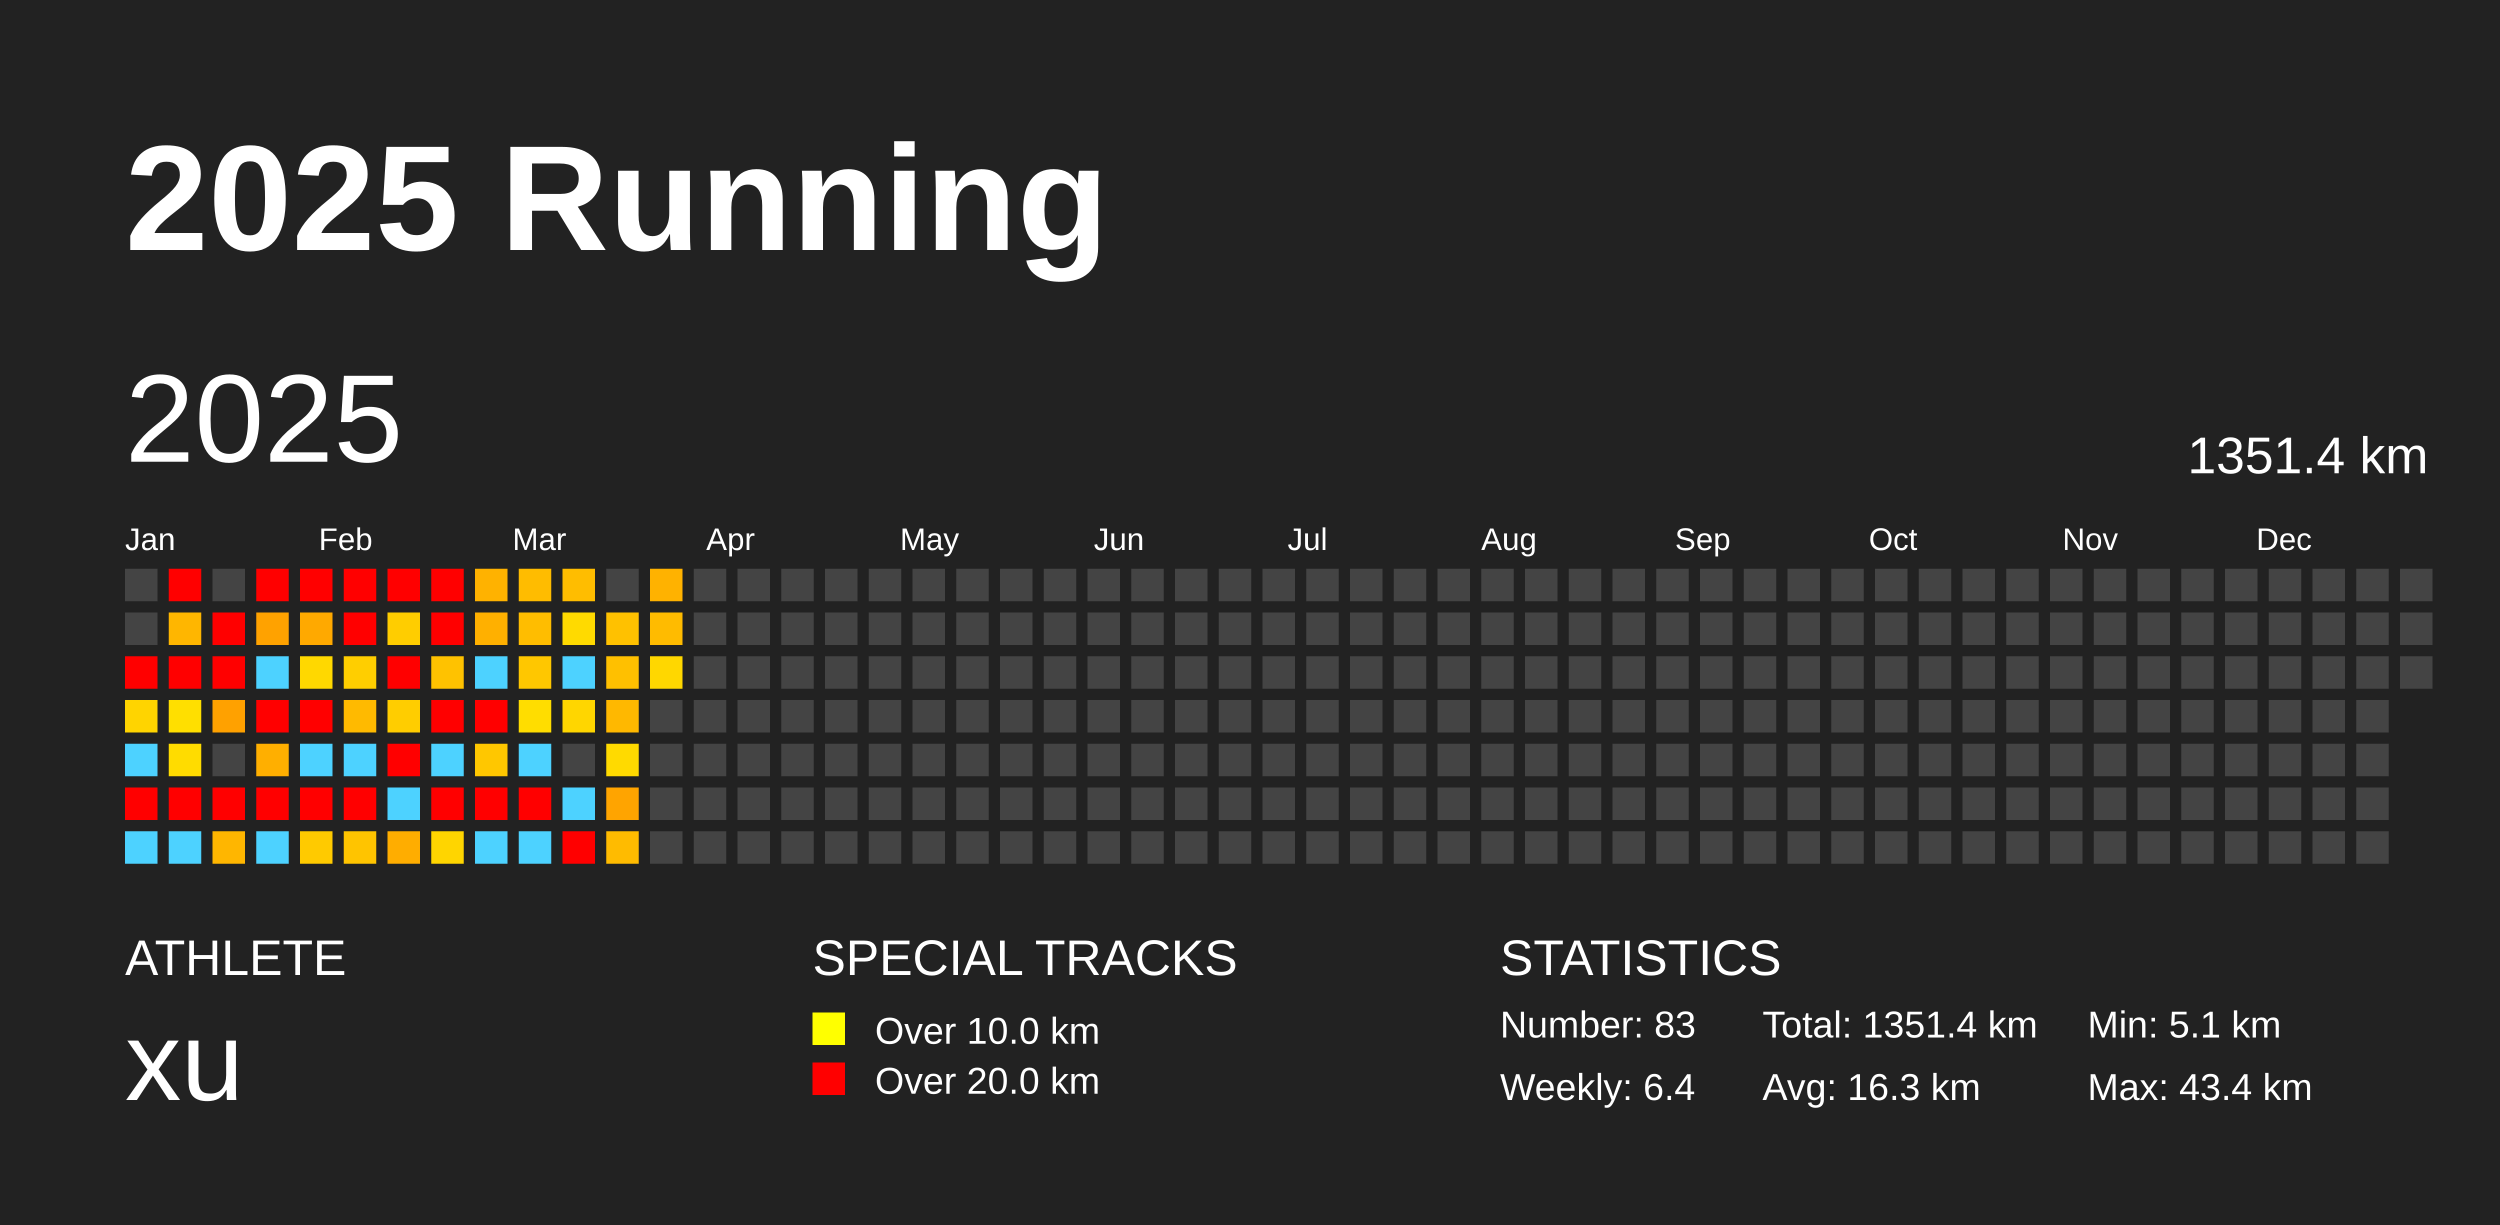
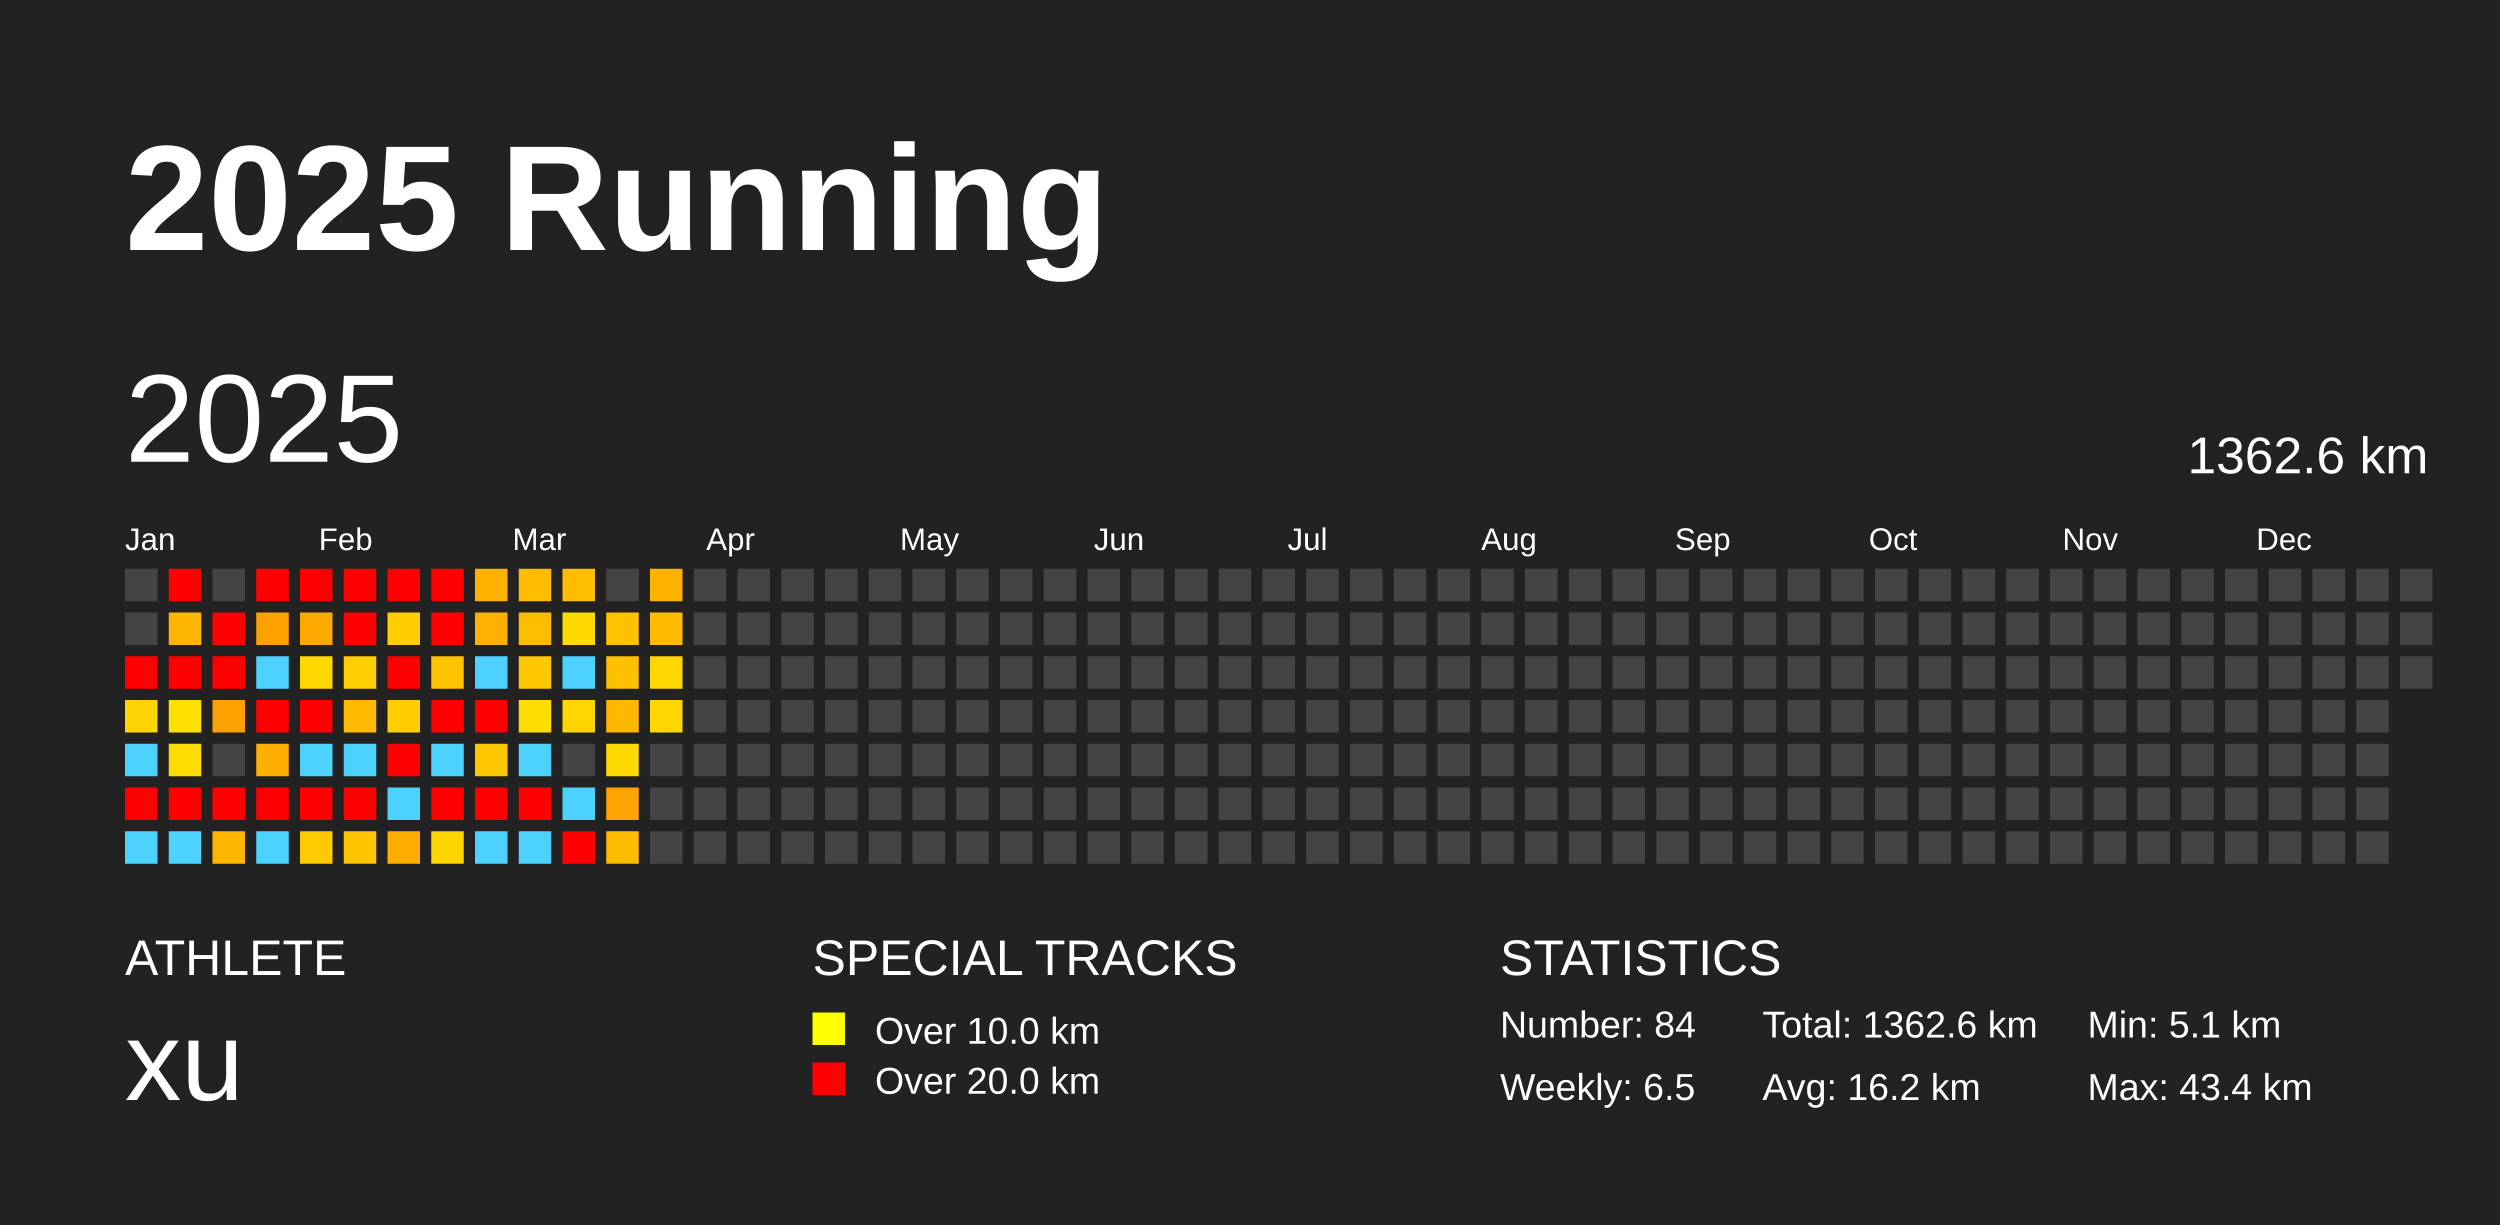
<svg xmlns="http://www.w3.org/2000/svg" baseProfile="full" height="98mm" version="1.1" viewBox="0,0,200,98" width="200mm">
  <defs />
  <rect fill="#222222" height="98" width="200" x="0" y="0" />
  <text fill="#FFFFFF" style="font-size:12px; font-family:Arial; font-weight:bold;" x="10" y="20">2025 Running</text>
  <text fill="#FFFFFF" style="font-size:4px; font-family:Arial" x="10" y="78">ATHLETE</text>
  <text fill="#FFFFFF" style="font-size:9px; font-family:Arial" x="10" y="88">xu</text>
  <text fill="#FFFFFF" style="font-size:4px; font-family:Arial" x="65" y="78">SPECIAL TRACKS</text>
  <rect fill="yellow" height="2.6" width="2.6" x="65" y="81" />
  <text fill="#FFFFFF" style="font-size:3px; font-family:Arial" x="70" y="83.5">Over 10.0 km</text>
  <rect fill="red" height="2.6" width="2.6" x="65" y="85" />
  <text fill="#FFFFFF" style="font-size:3px; font-family:Arial" x="70" y="87.5">Over 20.0 km</text>
  <text fill="#FFFFFF" style="font-size:4px; font-family:Arial" x="120" y="78">STATISTICS</text>
-   <text fill="#FFFFFF" style="font-size:3px; font-family:Arial" x="120" y="83">Number: 83</text>
-   <text fill="#FFFFFF" style="font-size:3px; font-family:Arial" x="120" y="88">Weekly: 6.4</text>
-   <text fill="#FFFFFF" style="font-size:3px; font-family:Arial" x="141" y="83">Total: 1351.4 km</text>
-   <text fill="#FFFFFF" style="font-size:3px; font-family:Arial" x="141" y="88">Avg: 16.3 km</text>
+   <text fill="#FFFFFF" style="font-size:3px; font-family:Arial" x="120" y="83">Number: 84</text>
+   <text fill="#FFFFFF" style="font-size:3px; font-family:Arial" x="120" y="88">Weekly: 6.5</text>
+   <text fill="#FFFFFF" style="font-size:3px; font-family:Arial" x="141" y="83">Total: 1362.6 km</text>
+   <text fill="#FFFFFF" style="font-size:3px; font-family:Arial" x="141" y="88">Avg: 16.2 km</text>
  <text fill="#FFFFFF" style="font-size:3px; font-family:Arial" x="167" y="83">Min: 5.1 km</text>
  <text fill="#FFFFFF" style="font-size:3px; font-family:Arial" x="167" y="88">Max: 43.4 km</text>
  <text dominant-baseline="hanging" fill="#FFFFFF" style="font-size:10.0px; font-family:Arial;" x="10" y="30">2025</text>
-   <text dominant-baseline="hanging" fill="#FFFFFF" style="font-size:4.125px; font-family:Arial;" x="175" y="35">1351.4 km</text>
+   <text dominant-baseline="hanging" fill="#FFFFFF" style="font-size:4.125px; font-family:Arial;" x="175" y="35">1362.6 km</text>
  <text fill="#FFFFFF" style="font-size:2.5px; font-family:Arial" x="10.0" y="44">Jan</text>
  <text fill="#FFFFFF" style="font-size:2.5px; font-family:Arial" x="25.5" y="44">Feb</text>
  <text fill="#FFFFFF" style="font-size:2.5px; font-family:Arial" x="41.0" y="44">Mar</text>
  <text fill="#FFFFFF" style="font-size:2.5px; font-family:Arial" x="56.5" y="44">Apr</text>
  <text fill="#FFFFFF" style="font-size:2.5px; font-family:Arial" x="72.0" y="44">May</text>
  <text fill="#FFFFFF" style="font-size:2.5px; font-family:Arial" x="87.5" y="44">Jun</text>
  <text fill="#FFFFFF" style="font-size:2.5px; font-family:Arial" x="103.0" y="44">Jul</text>
  <text fill="#FFFFFF" style="font-size:2.5px; font-family:Arial" x="118.5" y="44">Aug</text>
  <text fill="#FFFFFF" style="font-size:2.5px; font-family:Arial" x="134.0" y="44">Sep</text>
  <text fill="#FFFFFF" style="font-size:2.5px; font-family:Arial" x="149.5" y="44">Oct</text>
  <text fill="#FFFFFF" style="font-size:2.5px; font-family:Arial" x="165.0" y="44">Nov</text>
  <text fill="#FFFFFF" style="font-size:2.5px; font-family:Arial" x="180.5" y="44">Dec</text>
  <rect fill="#444444" height="2.6" width="2.6" x="10.0" y="45.5" />
  <rect fill="#444444" height="2.6" width="2.6" x="10.0" y="49.0" />
  <rect fill="red" height="2.6" width="2.6" x="10.0" y="52.5" />
  <rect fill="#ffd400" height="2.6" width="2.6" x="10.0" y="56.0" />
  <rect fill="#4dd2ff" height="2.6" width="2.6" x="10.0" y="59.5" />
  <rect fill="red" height="2.6" width="2.6" x="10.0" y="63.0" />
  <rect fill="#4dd2ff" height="2.6" width="2.6" x="10.0" y="66.5" />
  <rect fill="red" height="2.6" width="2.6" x="13.5" y="45.5" />
  <rect fill="#ffb600" height="2.6" width="2.6" x="13.5" y="49.0" />
  <rect fill="red" height="2.6" width="2.6" x="13.5" y="52.5" />
  <rect fill="#ffdf00" height="2.6" width="2.6" x="13.5" y="56.0" />
  <rect fill="#ffdc00" height="2.6" width="2.6" x="13.5" y="59.5" />
  <rect fill="red" height="2.6" width="2.6" x="13.5" y="63.0" />
  <rect fill="#4dd2ff" height="2.6" width="2.6" x="13.5" y="66.5" />
  <rect fill="#444444" height="2.6" width="2.6" x="17.0" y="45.5" />
  <rect fill="red" height="2.6" width="2.6" x="17.0" y="49.0" />
  <rect fill="red" height="2.6" width="2.6" x="17.0" y="52.5" />
  <rect fill="#ffa100" height="2.6" width="2.6" x="17.0" y="56.0" />
  <rect fill="#444444" height="2.6" width="2.6" x="17.0" y="59.5" />
  <rect fill="red" height="2.6" width="2.6" x="17.0" y="63.0" />
  <rect fill="#ffb600" height="2.6" width="2.6" x="17.0" y="66.5" />
  <rect fill="red" height="2.6" width="2.6" x="20.5" y="45.5" />
  <rect fill="#ffa200" height="2.6" width="2.6" x="20.5" y="49.0" />
  <rect fill="#4dd2ff" height="2.6" width="2.6" x="20.5" y="52.5" />
  <rect fill="red" height="2.6" width="2.6" x="20.5" y="56.0" />
  <rect fill="#ffaf00" height="2.6" width="2.6" x="20.5" y="59.5" />
  <rect fill="red" height="2.6" width="2.6" x="20.5" y="63.0" />
  <rect fill="#4dd2ff" height="2.6" width="2.6" x="20.5" y="66.5" />
  <rect fill="red" height="2.6" width="2.6" x="24.0" y="45.5" />
  <rect fill="#ffa900" height="2.6" width="2.6" x="24.0" y="49.0" />
  <rect fill="#ffd800" height="2.6" width="2.6" x="24.0" y="52.5" />
  <rect fill="red" height="2.6" width="2.6" x="24.0" y="56.0" />
  <rect fill="#4dd2ff" height="2.6" width="2.6" x="24.0" y="59.5" />
  <rect fill="red" height="2.6" width="2.6" x="24.0" y="63.0" />
  <rect fill="#ffca00" height="2.6" width="2.6" x="24.0" y="66.5" />
  <rect fill="red" height="2.6" width="2.6" x="27.5" y="45.5" />
  <rect fill="red" height="2.6" width="2.6" x="27.5" y="49.0" />
  <rect fill="#ffce00" height="2.6" width="2.6" x="27.5" y="52.5" />
  <rect fill="#ffba00" height="2.6" width="2.6" x="27.5" y="56.0" />
  <rect fill="#4dd2ff" height="2.6" width="2.6" x="27.5" y="59.5" />
  <rect fill="red" height="2.6" width="2.6" x="27.5" y="63.0" />
  <rect fill="#ffc400" height="2.6" width="2.6" x="27.5" y="66.5" />
  <rect fill="red" height="2.6" width="2.6" x="31.0" y="45.5" />
  <rect fill="#ffcd00" height="2.6" width="2.6" x="31.0" y="49.0" />
  <rect fill="red" height="2.6" width="2.6" x="31.0" y="52.5" />
  <rect fill="#ffcd00" height="2.6" width="2.6" x="31.0" y="56.0" />
  <rect fill="red" height="2.6" width="2.6" x="31.0" y="59.5" />
  <rect fill="#4dd2ff" height="2.6" width="2.6" x="31.0" y="63.0" />
  <rect fill="#ffad00" height="2.6" width="2.6" x="31.0" y="66.5" />
  <rect fill="red" height="2.6" width="2.6" x="34.5" y="45.5" />
  <rect fill="red" height="2.6" width="2.6" x="34.5" y="49.0" />
  <rect fill="#ffc200" height="2.6" width="2.6" x="34.5" y="52.5" />
  <rect fill="red" height="2.6" width="2.6" x="34.5" y="56.0" />
  <rect fill="#4dd2ff" height="2.6" width="2.6" x="34.5" y="59.5" />
  <rect fill="red" height="2.6" width="2.6" x="34.5" y="63.0" />
  <rect fill="#ffd500" height="2.6" width="2.6" x="34.5" y="66.5" />
  <rect fill="#ffb200" height="2.6" width="2.6" x="38.0" y="45.5" />
  <rect fill="#ffb000" height="2.6" width="2.6" x="38.0" y="49.0" />
  <rect fill="#4dd2ff" height="2.6" width="2.6" x="38.0" y="52.5" />
  <rect fill="red" height="2.6" width="2.6" x="38.0" y="56.0" />
  <rect fill="#ffc700" height="2.6" width="2.6" x="38.0" y="59.5" />
  <rect fill="red" height="2.6" width="2.6" x="38.0" y="63.0" />
  <rect fill="#4dd2ff" height="2.6" width="2.6" x="38.0" y="66.5" />
  <rect fill="#ffbc00" height="2.6" width="2.6" x="41.5" y="45.5" />
  <rect fill="#ffbd00" height="2.6" width="2.6" x="41.5" y="49.0" />
  <rect fill="#ffc700" height="2.6" width="2.6" x="41.5" y="52.5" />
  <rect fill="#ffdd00" height="2.6" width="2.6" x="41.5" y="56.0" />
  <rect fill="#4dd2ff" height="2.6" width="2.6" x="41.5" y="59.5" />
  <rect fill="red" height="2.6" width="2.6" x="41.5" y="63.0" />
  <rect fill="#4dd2ff" height="2.6" width="2.6" x="41.5" y="66.5" />
  <rect fill="#ffbd00" height="2.6" width="2.6" x="45.0" y="45.5" />
  <rect fill="#ffda00" height="2.6" width="2.6" x="45.0" y="49.0" />
  <rect fill="#4dd2ff" height="2.6" width="2.6" x="45.0" y="52.5" />
  <rect fill="#ffd600" height="2.6" width="2.6" x="45.0" y="56.0" />
  <rect fill="#444444" height="2.6" width="2.6" x="45.0" y="59.5" />
  <rect fill="#4dd2ff" height="2.6" width="2.6" x="45.0" y="63.0" />
  <rect fill="red" height="2.6" width="2.6" x="45.0" y="66.5" />
  <rect fill="#444444" height="2.6" width="2.6" x="48.5" y="45.5" />
  <rect fill="#ffc100" height="2.6" width="2.6" x="48.5" y="49.0" />
  <rect fill="#ffc000" height="2.6" width="2.6" x="48.5" y="52.5" />
  <rect fill="#ffb800" height="2.6" width="2.6" x="48.5" y="56.0" />
  <rect fill="#ffda00" height="2.6" width="2.6" x="48.5" y="59.5" />
  <rect fill="#ffa400" height="2.6" width="2.6" x="48.5" y="63.0" />
  <rect fill="#ffbb00" height="2.6" width="2.6" x="48.5" y="66.5" />
  <rect fill="#ffb200" height="2.6" width="2.6" x="52.0" y="45.5" />
  <rect fill="#ffbb00" height="2.6" width="2.6" x="52.0" y="49.0" />
  <rect fill="#ffd700" height="2.6" width="2.6" x="52.0" y="52.5" />
-   <rect fill="#444444" height="2.6" width="2.6" x="52.0" y="56.0" />
+   <rect fill="#ffd600" height="2.6" width="2.6" x="52.0" y="56.0" />
  <rect fill="#444444" height="2.6" width="2.6" x="52.0" y="59.5" />
  <rect fill="#444444" height="2.6" width="2.6" x="52.0" y="63.0" />
  <rect fill="#444444" height="2.6" width="2.6" x="52.0" y="66.5" />
  <rect fill="#444444" height="2.6" width="2.6" x="55.5" y="45.5" />
  <rect fill="#444444" height="2.6" width="2.6" x="55.5" y="49.0" />
  <rect fill="#444444" height="2.6" width="2.6" x="55.5" y="52.5" />
  <rect fill="#444444" height="2.6" width="2.6" x="55.5" y="56.0" />
  <rect fill="#444444" height="2.6" width="2.6" x="55.5" y="59.5" />
  <rect fill="#444444" height="2.6" width="2.6" x="55.5" y="63.0" />
  <rect fill="#444444" height="2.6" width="2.6" x="55.5" y="66.5" />
  <rect fill="#444444" height="2.6" width="2.6" x="59.0" y="45.5" />
  <rect fill="#444444" height="2.6" width="2.6" x="59.0" y="49.0" />
  <rect fill="#444444" height="2.6" width="2.6" x="59.0" y="52.5" />
  <rect fill="#444444" height="2.6" width="2.6" x="59.0" y="56.0" />
  <rect fill="#444444" height="2.6" width="2.6" x="59.0" y="59.5" />
  <rect fill="#444444" height="2.6" width="2.6" x="59.0" y="63.0" />
  <rect fill="#444444" height="2.6" width="2.6" x="59.0" y="66.5" />
  <rect fill="#444444" height="2.6" width="2.6" x="62.5" y="45.5" />
  <rect fill="#444444" height="2.6" width="2.6" x="62.5" y="49.0" />
  <rect fill="#444444" height="2.6" width="2.6" x="62.5" y="52.5" />
  <rect fill="#444444" height="2.6" width="2.6" x="62.5" y="56.0" />
  <rect fill="#444444" height="2.6" width="2.6" x="62.5" y="59.5" />
  <rect fill="#444444" height="2.6" width="2.6" x="62.5" y="63.0" />
  <rect fill="#444444" height="2.6" width="2.6" x="62.5" y="66.5" />
  <rect fill="#444444" height="2.6" width="2.6" x="66.0" y="45.5" />
  <rect fill="#444444" height="2.6" width="2.6" x="66.0" y="49.0" />
  <rect fill="#444444" height="2.6" width="2.6" x="66.0" y="52.5" />
  <rect fill="#444444" height="2.6" width="2.6" x="66.0" y="56.0" />
  <rect fill="#444444" height="2.6" width="2.6" x="66.0" y="59.5" />
  <rect fill="#444444" height="2.6" width="2.6" x="66.0" y="63.0" />
  <rect fill="#444444" height="2.6" width="2.6" x="66.0" y="66.5" />
  <rect fill="#444444" height="2.6" width="2.6" x="69.5" y="45.5" />
  <rect fill="#444444" height="2.6" width="2.6" x="69.5" y="49.0" />
  <rect fill="#444444" height="2.6" width="2.6" x="69.5" y="52.5" />
  <rect fill="#444444" height="2.6" width="2.6" x="69.5" y="56.0" />
  <rect fill="#444444" height="2.6" width="2.6" x="69.5" y="59.5" />
  <rect fill="#444444" height="2.6" width="2.6" x="69.5" y="63.0" />
  <rect fill="#444444" height="2.6" width="2.6" x="69.5" y="66.5" />
  <rect fill="#444444" height="2.6" width="2.6" x="73.0" y="45.5" />
  <rect fill="#444444" height="2.6" width="2.6" x="73.0" y="49.0" />
  <rect fill="#444444" height="2.6" width="2.6" x="73.0" y="52.5" />
  <rect fill="#444444" height="2.6" width="2.6" x="73.0" y="56.0" />
  <rect fill="#444444" height="2.6" width="2.6" x="73.0" y="59.5" />
  <rect fill="#444444" height="2.6" width="2.6" x="73.0" y="63.0" />
  <rect fill="#444444" height="2.6" width="2.6" x="73.0" y="66.5" />
  <rect fill="#444444" height="2.6" width="2.6" x="76.5" y="45.5" />
  <rect fill="#444444" height="2.6" width="2.6" x="76.5" y="49.0" />
  <rect fill="#444444" height="2.6" width="2.6" x="76.5" y="52.5" />
  <rect fill="#444444" height="2.6" width="2.6" x="76.5" y="56.0" />
  <rect fill="#444444" height="2.6" width="2.6" x="76.5" y="59.5" />
  <rect fill="#444444" height="2.6" width="2.6" x="76.5" y="63.0" />
  <rect fill="#444444" height="2.6" width="2.6" x="76.5" y="66.5" />
  <rect fill="#444444" height="2.6" width="2.6" x="80.0" y="45.5" />
  <rect fill="#444444" height="2.6" width="2.6" x="80.0" y="49.0" />
  <rect fill="#444444" height="2.6" width="2.6" x="80.0" y="52.5" />
  <rect fill="#444444" height="2.6" width="2.6" x="80.0" y="56.0" />
  <rect fill="#444444" height="2.6" width="2.6" x="80.0" y="59.5" />
  <rect fill="#444444" height="2.6" width="2.6" x="80.0" y="63.0" />
  <rect fill="#444444" height="2.6" width="2.6" x="80.0" y="66.5" />
  <rect fill="#444444" height="2.6" width="2.6" x="83.5" y="45.5" />
  <rect fill="#444444" height="2.6" width="2.6" x="83.5" y="49.0" />
  <rect fill="#444444" height="2.6" width="2.6" x="83.5" y="52.5" />
  <rect fill="#444444" height="2.6" width="2.6" x="83.5" y="56.0" />
  <rect fill="#444444" height="2.6" width="2.6" x="83.5" y="59.5" />
  <rect fill="#444444" height="2.6" width="2.6" x="83.5" y="63.0" />
  <rect fill="#444444" height="2.6" width="2.6" x="83.5" y="66.5" />
  <rect fill="#444444" height="2.6" width="2.6" x="87.0" y="45.5" />
  <rect fill="#444444" height="2.6" width="2.6" x="87.0" y="49.0" />
  <rect fill="#444444" height="2.6" width="2.6" x="87.0" y="52.5" />
  <rect fill="#444444" height="2.6" width="2.6" x="87.0" y="56.0" />
  <rect fill="#444444" height="2.6" width="2.6" x="87.0" y="59.5" />
  <rect fill="#444444" height="2.6" width="2.6" x="87.0" y="63.0" />
  <rect fill="#444444" height="2.6" width="2.6" x="87.0" y="66.5" />
  <rect fill="#444444" height="2.6" width="2.6" x="90.5" y="45.5" />
  <rect fill="#444444" height="2.6" width="2.6" x="90.5" y="49.0" />
  <rect fill="#444444" height="2.6" width="2.6" x="90.5" y="52.5" />
  <rect fill="#444444" height="2.6" width="2.6" x="90.5" y="56.0" />
  <rect fill="#444444" height="2.6" width="2.6" x="90.5" y="59.5" />
  <rect fill="#444444" height="2.6" width="2.6" x="90.5" y="63.0" />
  <rect fill="#444444" height="2.6" width="2.6" x="90.5" y="66.5" />
  <rect fill="#444444" height="2.6" width="2.6" x="94.0" y="45.5" />
  <rect fill="#444444" height="2.6" width="2.6" x="94.0" y="49.0" />
  <rect fill="#444444" height="2.6" width="2.6" x="94.0" y="52.5" />
  <rect fill="#444444" height="2.6" width="2.6" x="94.0" y="56.0" />
  <rect fill="#444444" height="2.6" width="2.6" x="94.0" y="59.5" />
  <rect fill="#444444" height="2.6" width="2.6" x="94.0" y="63.0" />
  <rect fill="#444444" height="2.6" width="2.6" x="94.0" y="66.5" />
  <rect fill="#444444" height="2.6" width="2.6" x="97.5" y="45.5" />
  <rect fill="#444444" height="2.6" width="2.6" x="97.5" y="49.0" />
  <rect fill="#444444" height="2.6" width="2.6" x="97.5" y="52.5" />
  <rect fill="#444444" height="2.6" width="2.6" x="97.5" y="56.0" />
  <rect fill="#444444" height="2.6" width="2.6" x="97.5" y="59.5" />
  <rect fill="#444444" height="2.6" width="2.6" x="97.5" y="63.0" />
  <rect fill="#444444" height="2.6" width="2.6" x="97.5" y="66.5" />
  <rect fill="#444444" height="2.6" width="2.6" x="101.0" y="45.5" />
  <rect fill="#444444" height="2.6" width="2.6" x="101.0" y="49.0" />
  <rect fill="#444444" height="2.6" width="2.6" x="101.0" y="52.5" />
  <rect fill="#444444" height="2.6" width="2.6" x="101.0" y="56.0" />
  <rect fill="#444444" height="2.6" width="2.6" x="101.0" y="59.5" />
  <rect fill="#444444" height="2.6" width="2.6" x="101.0" y="63.0" />
  <rect fill="#444444" height="2.6" width="2.6" x="101.0" y="66.5" />
  <rect fill="#444444" height="2.6" width="2.6" x="104.5" y="45.5" />
  <rect fill="#444444" height="2.6" width="2.6" x="104.5" y="49.0" />
  <rect fill="#444444" height="2.6" width="2.6" x="104.5" y="52.5" />
  <rect fill="#444444" height="2.6" width="2.6" x="104.5" y="56.0" />
  <rect fill="#444444" height="2.6" width="2.6" x="104.5" y="59.5" />
  <rect fill="#444444" height="2.6" width="2.6" x="104.5" y="63.0" />
  <rect fill="#444444" height="2.6" width="2.6" x="104.5" y="66.5" />
  <rect fill="#444444" height="2.6" width="2.6" x="108.0" y="45.5" />
  <rect fill="#444444" height="2.6" width="2.6" x="108.0" y="49.0" />
  <rect fill="#444444" height="2.6" width="2.6" x="108.0" y="52.5" />
  <rect fill="#444444" height="2.6" width="2.6" x="108.0" y="56.0" />
  <rect fill="#444444" height="2.6" width="2.6" x="108.0" y="59.5" />
  <rect fill="#444444" height="2.6" width="2.6" x="108.0" y="63.0" />
  <rect fill="#444444" height="2.6" width="2.6" x="108.0" y="66.5" />
  <rect fill="#444444" height="2.6" width="2.6" x="111.5" y="45.5" />
  <rect fill="#444444" height="2.6" width="2.6" x="111.5" y="49.0" />
  <rect fill="#444444" height="2.6" width="2.6" x="111.5" y="52.5" />
  <rect fill="#444444" height="2.6" width="2.6" x="111.5" y="56.0" />
  <rect fill="#444444" height="2.6" width="2.6" x="111.5" y="59.5" />
  <rect fill="#444444" height="2.6" width="2.6" x="111.5" y="63.0" />
  <rect fill="#444444" height="2.6" width="2.6" x="111.5" y="66.5" />
  <rect fill="#444444" height="2.6" width="2.6" x="115.0" y="45.5" />
  <rect fill="#444444" height="2.6" width="2.6" x="115.0" y="49.0" />
  <rect fill="#444444" height="2.6" width="2.6" x="115.0" y="52.5" />
  <rect fill="#444444" height="2.6" width="2.6" x="115.0" y="56.0" />
  <rect fill="#444444" height="2.6" width="2.6" x="115.0" y="59.5" />
  <rect fill="#444444" height="2.6" width="2.6" x="115.0" y="63.0" />
  <rect fill="#444444" height="2.6" width="2.6" x="115.0" y="66.5" />
  <rect fill="#444444" height="2.6" width="2.6" x="118.5" y="45.5" />
  <rect fill="#444444" height="2.6" width="2.6" x="118.5" y="49.0" />
  <rect fill="#444444" height="2.6" width="2.6" x="118.5" y="52.5" />
  <rect fill="#444444" height="2.6" width="2.6" x="118.5" y="56.0" />
  <rect fill="#444444" height="2.6" width="2.6" x="118.5" y="59.5" />
  <rect fill="#444444" height="2.6" width="2.6" x="118.5" y="63.0" />
  <rect fill="#444444" height="2.6" width="2.6" x="118.5" y="66.5" />
  <rect fill="#444444" height="2.6" width="2.6" x="122.0" y="45.5" />
  <rect fill="#444444" height="2.6" width="2.6" x="122.0" y="49.0" />
  <rect fill="#444444" height="2.6" width="2.6" x="122.0" y="52.5" />
  <rect fill="#444444" height="2.6" width="2.6" x="122.0" y="56.0" />
  <rect fill="#444444" height="2.6" width="2.6" x="122.0" y="59.5" />
  <rect fill="#444444" height="2.6" width="2.6" x="122.0" y="63.0" />
  <rect fill="#444444" height="2.6" width="2.6" x="122.0" y="66.5" />
  <rect fill="#444444" height="2.6" width="2.6" x="125.5" y="45.5" />
  <rect fill="#444444" height="2.6" width="2.6" x="125.5" y="49.0" />
  <rect fill="#444444" height="2.6" width="2.6" x="125.5" y="52.5" />
  <rect fill="#444444" height="2.6" width="2.6" x="125.5" y="56.0" />
  <rect fill="#444444" height="2.6" width="2.6" x="125.5" y="59.5" />
  <rect fill="#444444" height="2.6" width="2.6" x="125.5" y="63.0" />
  <rect fill="#444444" height="2.6" width="2.6" x="125.5" y="66.5" />
  <rect fill="#444444" height="2.6" width="2.6" x="129.0" y="45.5" />
  <rect fill="#444444" height="2.6" width="2.6" x="129.0" y="49.0" />
  <rect fill="#444444" height="2.6" width="2.6" x="129.0" y="52.5" />
  <rect fill="#444444" height="2.6" width="2.6" x="129.0" y="56.0" />
  <rect fill="#444444" height="2.6" width="2.6" x="129.0" y="59.5" />
  <rect fill="#444444" height="2.6" width="2.6" x="129.0" y="63.0" />
  <rect fill="#444444" height="2.6" width="2.6" x="129.0" y="66.5" />
  <rect fill="#444444" height="2.6" width="2.6" x="132.5" y="45.5" />
  <rect fill="#444444" height="2.6" width="2.6" x="132.5" y="49.0" />
  <rect fill="#444444" height="2.6" width="2.6" x="132.5" y="52.5" />
  <rect fill="#444444" height="2.6" width="2.6" x="132.5" y="56.0" />
  <rect fill="#444444" height="2.6" width="2.6" x="132.5" y="59.5" />
  <rect fill="#444444" height="2.6" width="2.6" x="132.5" y="63.0" />
  <rect fill="#444444" height="2.6" width="2.6" x="132.5" y="66.5" />
  <rect fill="#444444" height="2.6" width="2.6" x="136.0" y="45.5" />
  <rect fill="#444444" height="2.6" width="2.6" x="136.0" y="49.0" />
  <rect fill="#444444" height="2.6" width="2.6" x="136.0" y="52.5" />
  <rect fill="#444444" height="2.6" width="2.6" x="136.0" y="56.0" />
  <rect fill="#444444" height="2.6" width="2.6" x="136.0" y="59.5" />
  <rect fill="#444444" height="2.6" width="2.6" x="136.0" y="63.0" />
  <rect fill="#444444" height="2.6" width="2.6" x="136.0" y="66.5" />
  <rect fill="#444444" height="2.6" width="2.6" x="139.5" y="45.5" />
  <rect fill="#444444" height="2.6" width="2.6" x="139.5" y="49.0" />
  <rect fill="#444444" height="2.6" width="2.6" x="139.5" y="52.5" />
  <rect fill="#444444" height="2.6" width="2.6" x="139.5" y="56.0" />
  <rect fill="#444444" height="2.6" width="2.6" x="139.5" y="59.5" />
  <rect fill="#444444" height="2.6" width="2.6" x="139.5" y="63.0" />
  <rect fill="#444444" height="2.6" width="2.6" x="139.5" y="66.5" />
  <rect fill="#444444" height="2.6" width="2.6" x="143.0" y="45.5" />
  <rect fill="#444444" height="2.6" width="2.6" x="143.0" y="49.0" />
  <rect fill="#444444" height="2.6" width="2.6" x="143.0" y="52.5" />
  <rect fill="#444444" height="2.6" width="2.6" x="143.0" y="56.0" />
  <rect fill="#444444" height="2.6" width="2.6" x="143.0" y="59.5" />
  <rect fill="#444444" height="2.6" width="2.6" x="143.0" y="63.0" />
  <rect fill="#444444" height="2.6" width="2.6" x="143.0" y="66.5" />
  <rect fill="#444444" height="2.6" width="2.6" x="146.5" y="45.5" />
  <rect fill="#444444" height="2.6" width="2.6" x="146.5" y="49.0" />
  <rect fill="#444444" height="2.6" width="2.6" x="146.5" y="52.5" />
  <rect fill="#444444" height="2.6" width="2.6" x="146.5" y="56.0" />
  <rect fill="#444444" height="2.6" width="2.6" x="146.5" y="59.5" />
  <rect fill="#444444" height="2.6" width="2.6" x="146.5" y="63.0" />
  <rect fill="#444444" height="2.6" width="2.6" x="146.5" y="66.5" />
  <rect fill="#444444" height="2.6" width="2.6" x="150.0" y="45.5" />
  <rect fill="#444444" height="2.6" width="2.6" x="150.0" y="49.0" />
  <rect fill="#444444" height="2.6" width="2.6" x="150.0" y="52.5" />
  <rect fill="#444444" height="2.6" width="2.6" x="150.0" y="56.0" />
  <rect fill="#444444" height="2.6" width="2.6" x="150.0" y="59.5" />
  <rect fill="#444444" height="2.6" width="2.6" x="150.0" y="63.0" />
  <rect fill="#444444" height="2.6" width="2.6" x="150.0" y="66.5" />
  <rect fill="#444444" height="2.6" width="2.6" x="153.5" y="45.5" />
  <rect fill="#444444" height="2.6" width="2.6" x="153.5" y="49.0" />
  <rect fill="#444444" height="2.6" width="2.6" x="153.5" y="52.5" />
  <rect fill="#444444" height="2.6" width="2.6" x="153.5" y="56.0" />
  <rect fill="#444444" height="2.6" width="2.6" x="153.5" y="59.5" />
  <rect fill="#444444" height="2.6" width="2.6" x="153.5" y="63.0" />
  <rect fill="#444444" height="2.6" width="2.6" x="153.5" y="66.5" />
  <rect fill="#444444" height="2.6" width="2.6" x="157.0" y="45.5" />
  <rect fill="#444444" height="2.6" width="2.6" x="157.0" y="49.0" />
  <rect fill="#444444" height="2.6" width="2.6" x="157.0" y="52.5" />
  <rect fill="#444444" height="2.6" width="2.6" x="157.0" y="56.0" />
  <rect fill="#444444" height="2.6" width="2.6" x="157.0" y="59.5" />
  <rect fill="#444444" height="2.6" width="2.6" x="157.0" y="63.0" />
  <rect fill="#444444" height="2.6" width="2.6" x="157.0" y="66.5" />
  <rect fill="#444444" height="2.6" width="2.6" x="160.5" y="45.5" />
  <rect fill="#444444" height="2.6" width="2.6" x="160.5" y="49.0" />
  <rect fill="#444444" height="2.6" width="2.6" x="160.5" y="52.5" />
  <rect fill="#444444" height="2.6" width="2.6" x="160.5" y="56.0" />
  <rect fill="#444444" height="2.6" width="2.6" x="160.5" y="59.5" />
  <rect fill="#444444" height="2.6" width="2.6" x="160.5" y="63.0" />
  <rect fill="#444444" height="2.6" width="2.6" x="160.5" y="66.5" />
  <rect fill="#444444" height="2.6" width="2.6" x="164.0" y="45.5" />
  <rect fill="#444444" height="2.6" width="2.6" x="164.0" y="49.0" />
  <rect fill="#444444" height="2.6" width="2.6" x="164.0" y="52.5" />
  <rect fill="#444444" height="2.6" width="2.6" x="164.0" y="56.0" />
  <rect fill="#444444" height="2.6" width="2.6" x="164.0" y="59.5" />
  <rect fill="#444444" height="2.6" width="2.6" x="164.0" y="63.0" />
  <rect fill="#444444" height="2.6" width="2.6" x="164.0" y="66.5" />
  <rect fill="#444444" height="2.6" width="2.6" x="167.5" y="45.5" />
  <rect fill="#444444" height="2.6" width="2.6" x="167.5" y="49.0" />
  <rect fill="#444444" height="2.6" width="2.6" x="167.5" y="52.5" />
  <rect fill="#444444" height="2.6" width="2.6" x="167.5" y="56.0" />
  <rect fill="#444444" height="2.6" width="2.6" x="167.5" y="59.5" />
  <rect fill="#444444" height="2.6" width="2.6" x="167.5" y="63.0" />
  <rect fill="#444444" height="2.6" width="2.6" x="167.5" y="66.5" />
  <rect fill="#444444" height="2.6" width="2.6" x="171.0" y="45.5" />
  <rect fill="#444444" height="2.6" width="2.6" x="171.0" y="49.0" />
  <rect fill="#444444" height="2.6" width="2.6" x="171.0" y="52.5" />
  <rect fill="#444444" height="2.6" width="2.6" x="171.0" y="56.0" />
  <rect fill="#444444" height="2.6" width="2.6" x="171.0" y="59.5" />
  <rect fill="#444444" height="2.6" width="2.6" x="171.0" y="63.0" />
  <rect fill="#444444" height="2.6" width="2.6" x="171.0" y="66.5" />
  <rect fill="#444444" height="2.6" width="2.6" x="174.5" y="45.5" />
  <rect fill="#444444" height="2.6" width="2.6" x="174.5" y="49.0" />
  <rect fill="#444444" height="2.6" width="2.6" x="174.5" y="52.5" />
  <rect fill="#444444" height="2.6" width="2.6" x="174.5" y="56.0" />
  <rect fill="#444444" height="2.6" width="2.6" x="174.5" y="59.5" />
  <rect fill="#444444" height="2.6" width="2.6" x="174.5" y="63.0" />
  <rect fill="#444444" height="2.6" width="2.6" x="174.5" y="66.5" />
  <rect fill="#444444" height="2.6" width="2.6" x="178.0" y="45.5" />
  <rect fill="#444444" height="2.6" width="2.6" x="178.0" y="49.0" />
  <rect fill="#444444" height="2.6" width="2.6" x="178.0" y="52.5" />
  <rect fill="#444444" height="2.6" width="2.6" x="178.0" y="56.0" />
  <rect fill="#444444" height="2.6" width="2.6" x="178.0" y="59.5" />
  <rect fill="#444444" height="2.6" width="2.6" x="178.0" y="63.0" />
  <rect fill="#444444" height="2.6" width="2.6" x="178.0" y="66.5" />
  <rect fill="#444444" height="2.6" width="2.6" x="181.5" y="45.5" />
  <rect fill="#444444" height="2.6" width="2.6" x="181.5" y="49.0" />
  <rect fill="#444444" height="2.6" width="2.6" x="181.5" y="52.5" />
  <rect fill="#444444" height="2.6" width="2.6" x="181.5" y="56.0" />
  <rect fill="#444444" height="2.6" width="2.6" x="181.5" y="59.5" />
  <rect fill="#444444" height="2.6" width="2.6" x="181.5" y="63.0" />
  <rect fill="#444444" height="2.6" width="2.6" x="181.5" y="66.5" />
  <rect fill="#444444" height="2.6" width="2.6" x="185.0" y="45.5" />
  <rect fill="#444444" height="2.6" width="2.6" x="185.0" y="49.0" />
  <rect fill="#444444" height="2.6" width="2.6" x="185.0" y="52.5" />
  <rect fill="#444444" height="2.6" width="2.6" x="185.0" y="56.0" />
  <rect fill="#444444" height="2.6" width="2.6" x="185.0" y="59.5" />
  <rect fill="#444444" height="2.6" width="2.6" x="185.0" y="63.0" />
  <rect fill="#444444" height="2.6" width="2.6" x="185.0" y="66.5" />
  <rect fill="#444444" height="2.6" width="2.6" x="188.5" y="45.5" />
  <rect fill="#444444" height="2.6" width="2.6" x="188.5" y="49.0" />
  <rect fill="#444444" height="2.6" width="2.6" x="188.5" y="52.5" />
  <rect fill="#444444" height="2.6" width="2.6" x="188.5" y="56.0" />
  <rect fill="#444444" height="2.6" width="2.6" x="188.5" y="59.5" />
  <rect fill="#444444" height="2.6" width="2.6" x="188.5" y="63.0" />
  <rect fill="#444444" height="2.6" width="2.6" x="188.5" y="66.5" />
  <rect fill="#444444" height="2.6" width="2.6" x="192.0" y="45.5" />
  <rect fill="#444444" height="2.6" width="2.6" x="192.0" y="49.0" />
  <rect fill="#444444" height="2.6" width="2.6" x="192.0" y="52.5" />
</svg>
